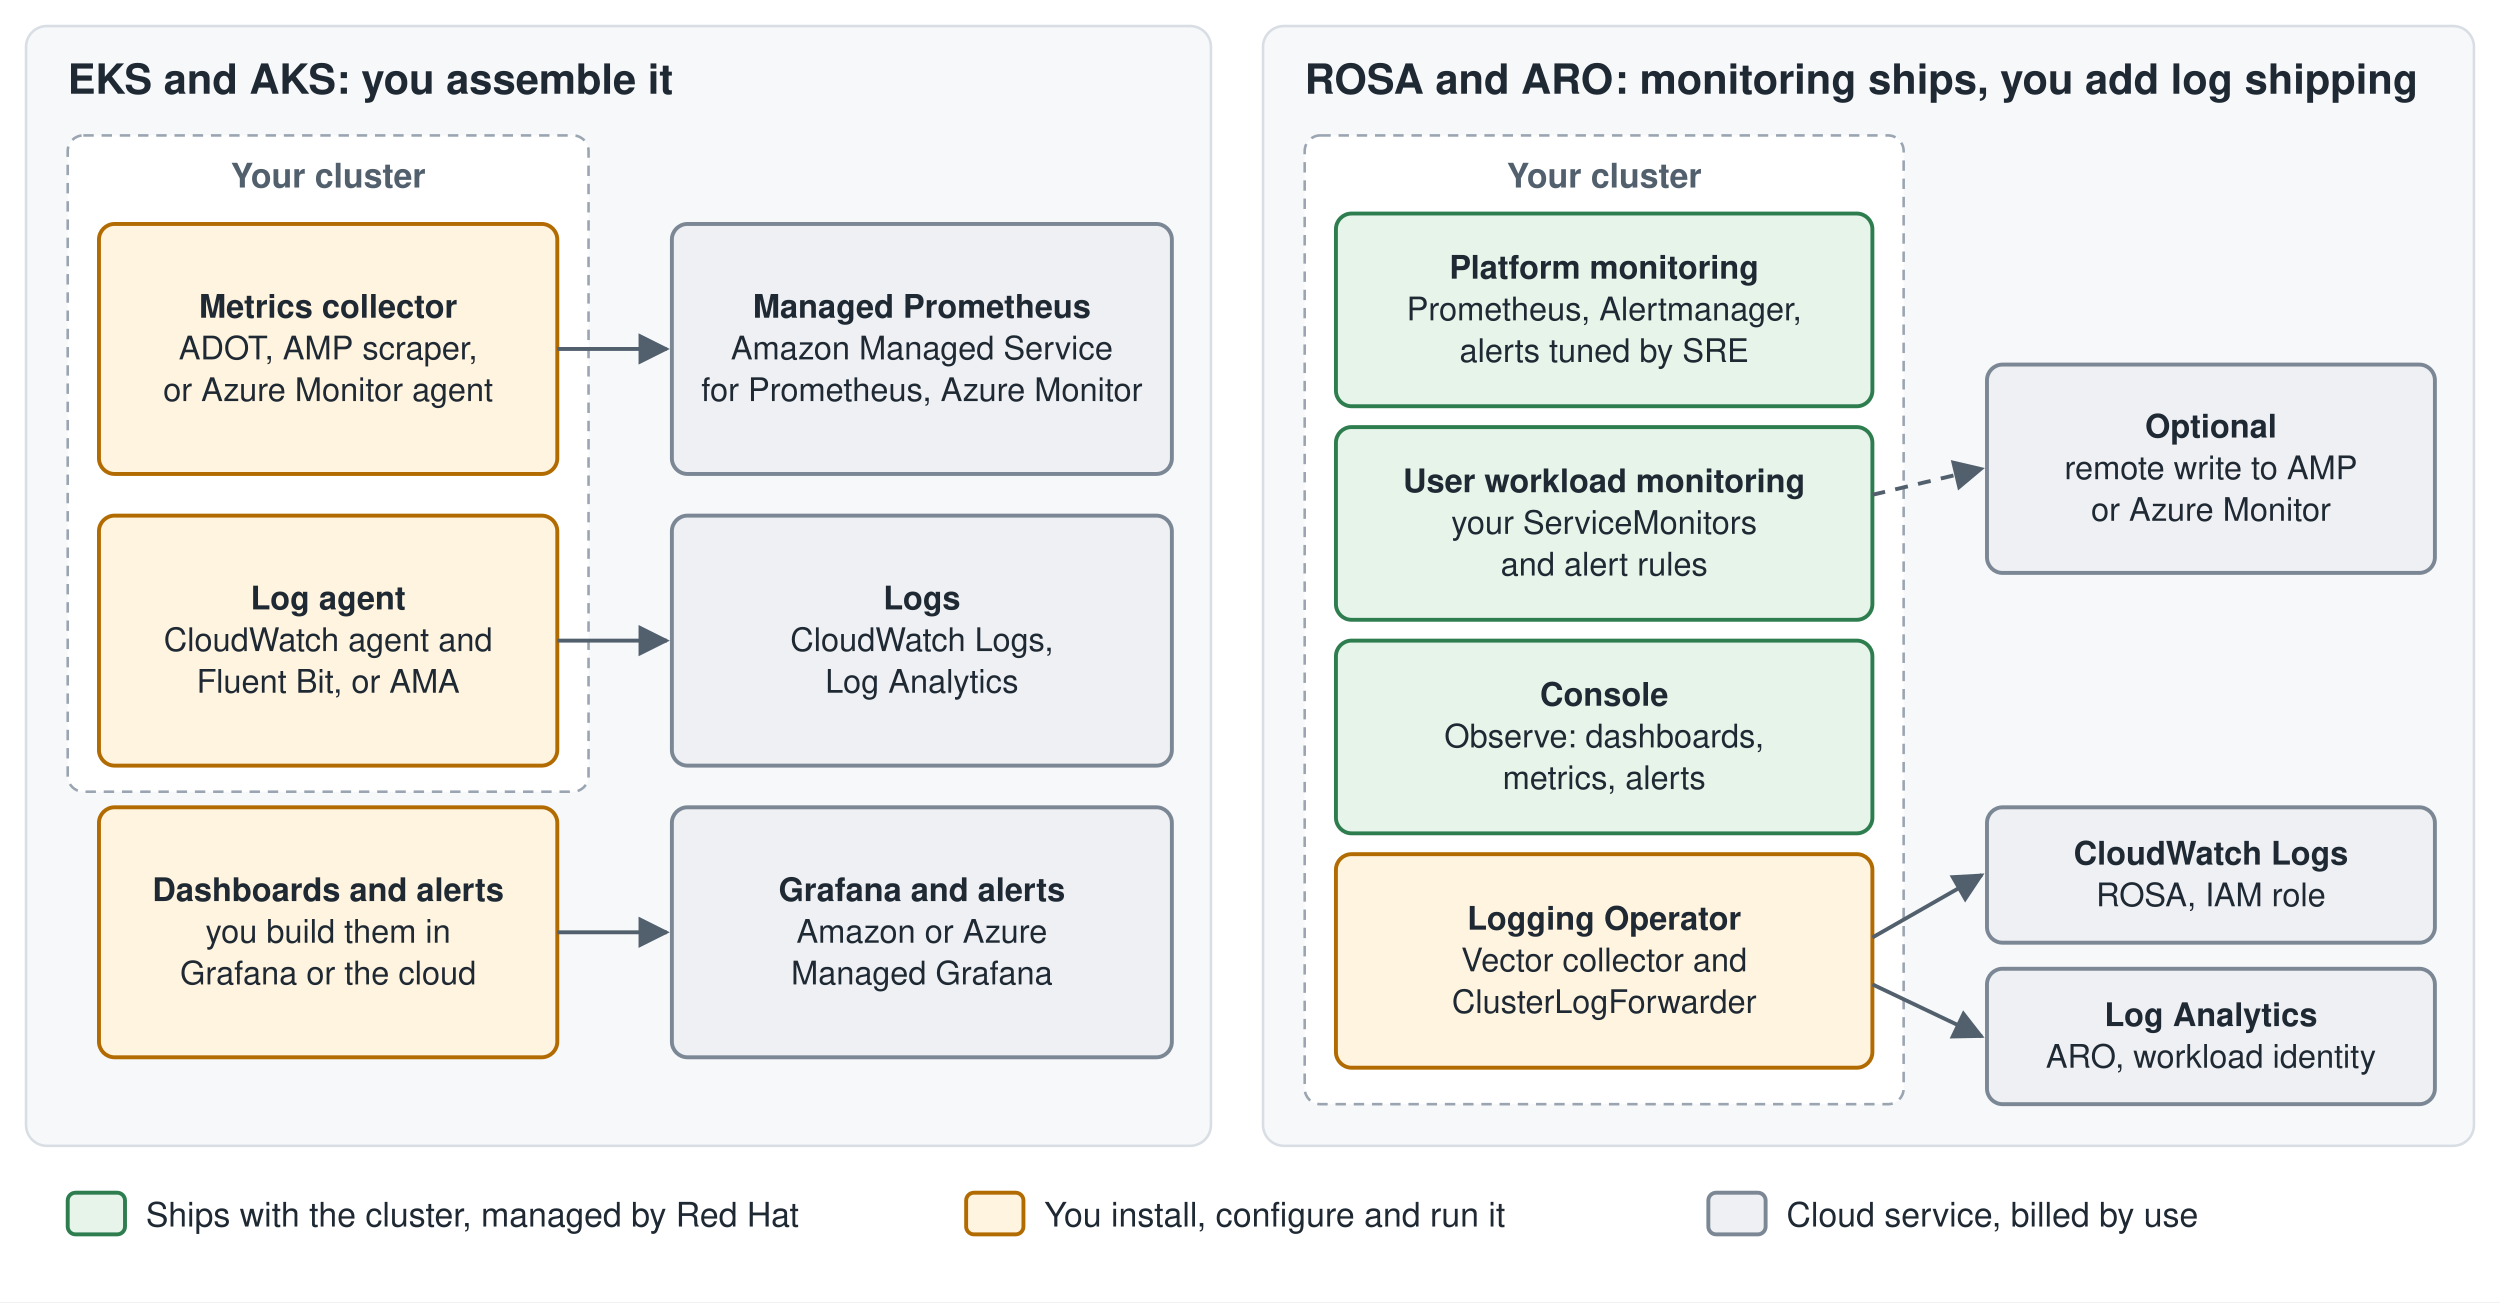
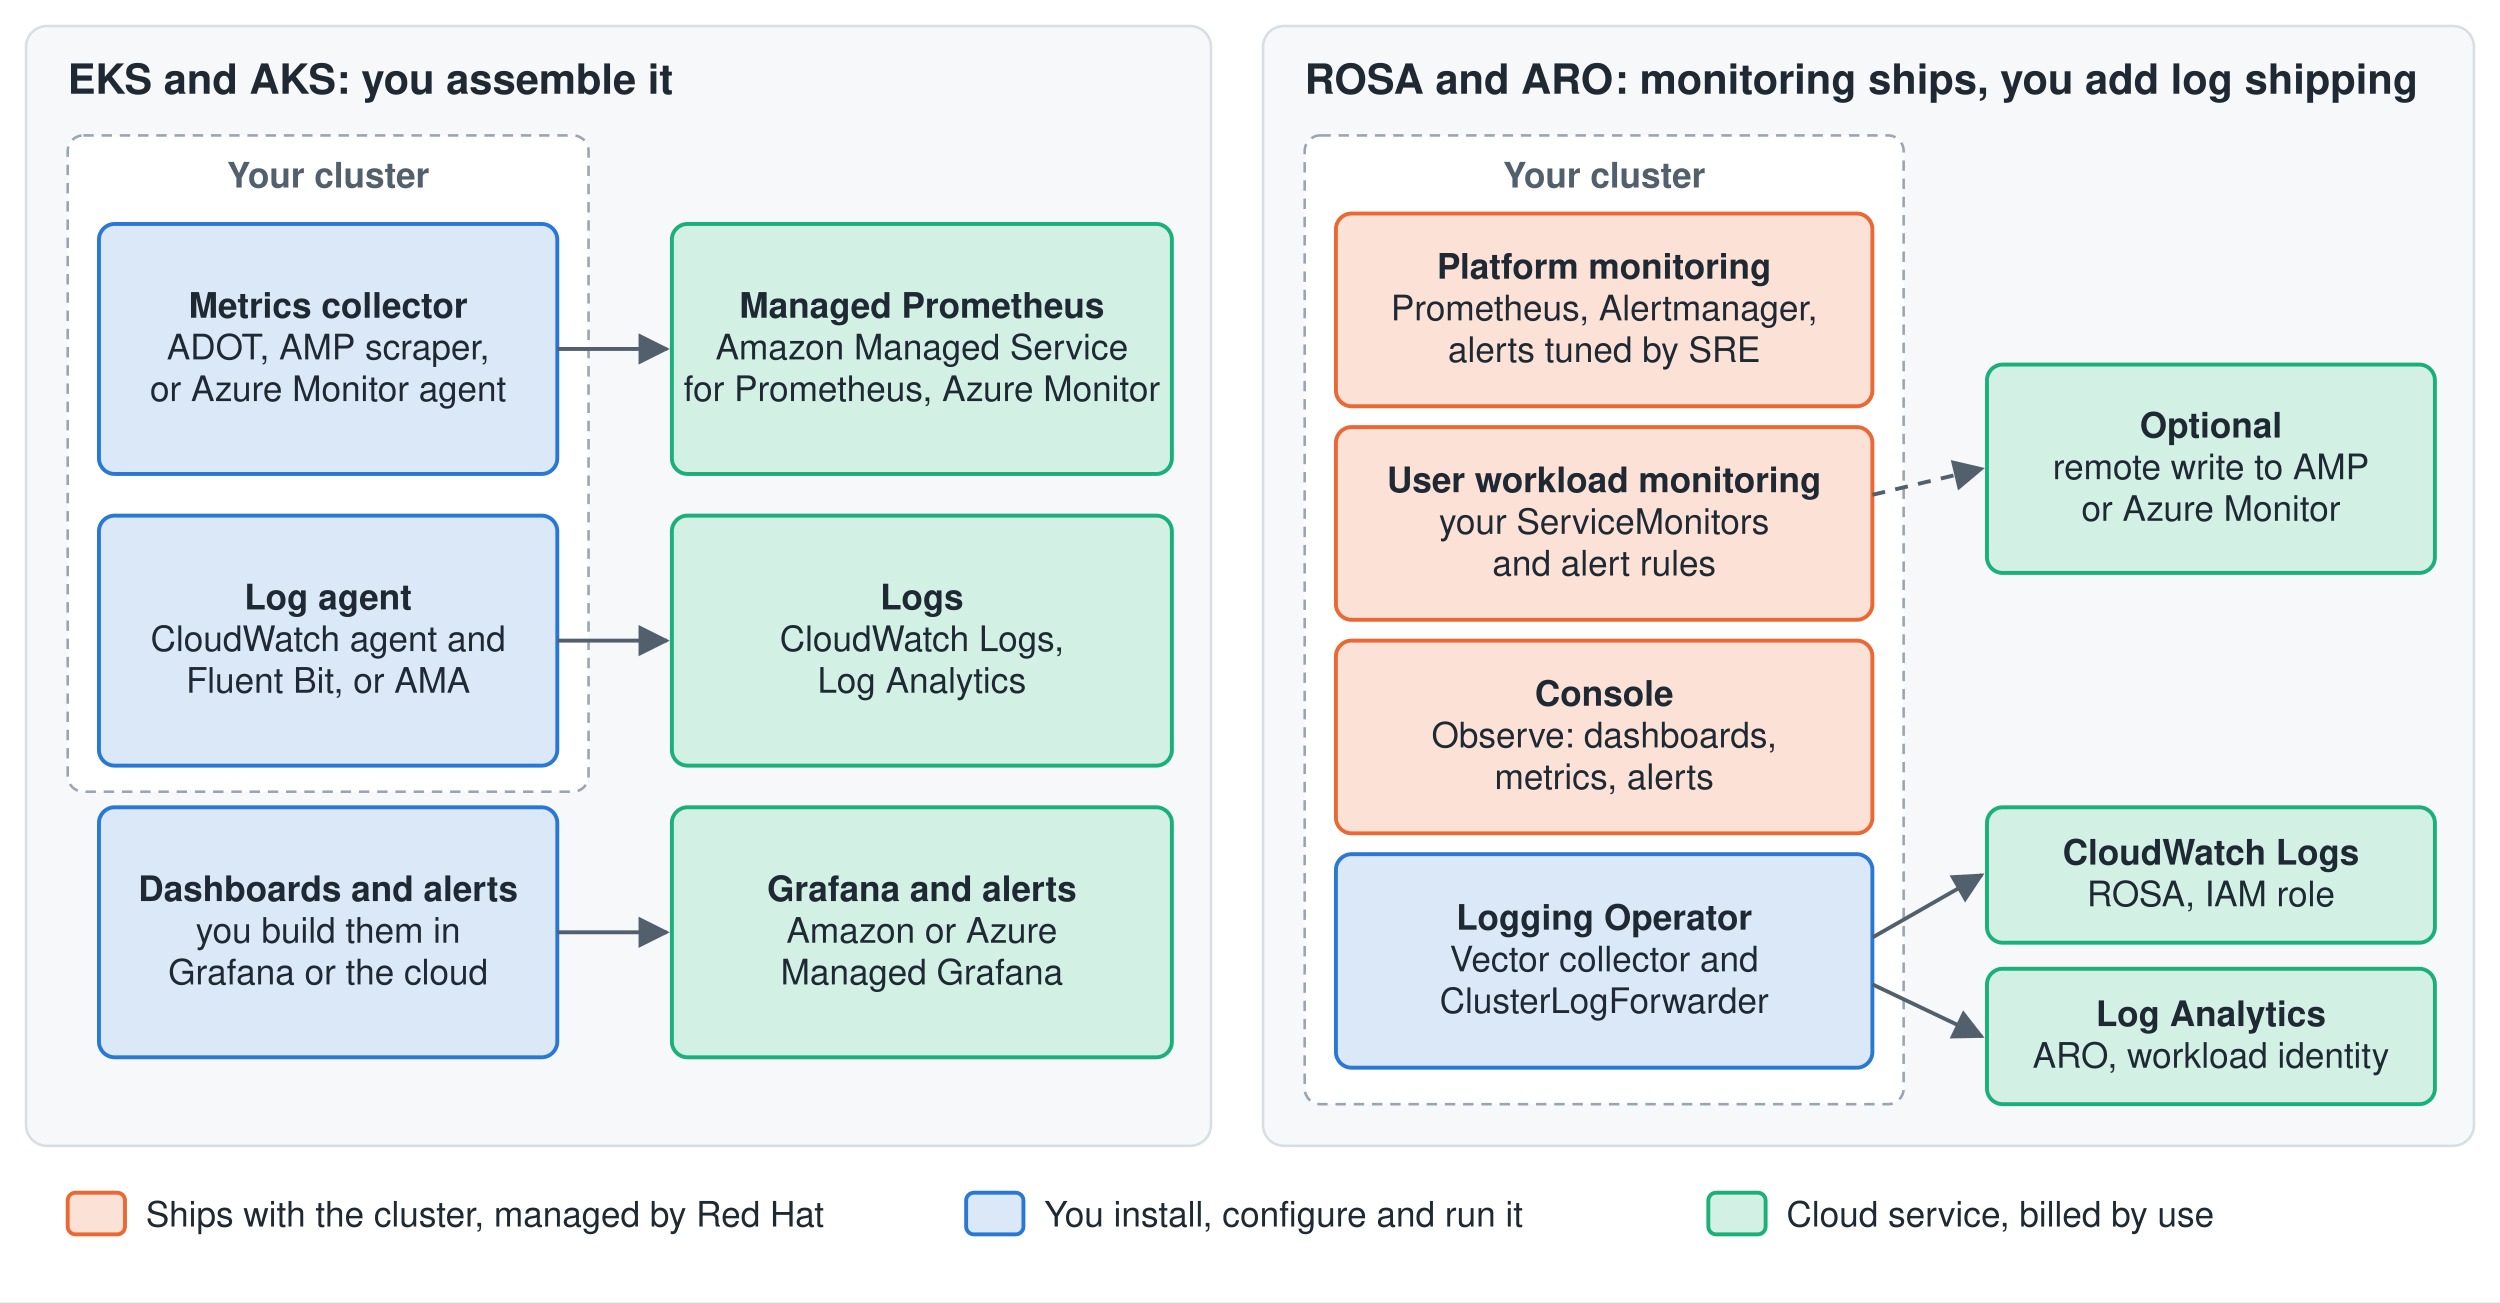
<svg xmlns="http://www.w3.org/2000/svg" width="960" height="500" viewBox="0 0 960 500" font-family="Red Hat Text, Helvetica, Arial, sans-serif">
  <defs>
    <marker id="a" viewBox="0 0 10 10" refX="9" refY="5" markerWidth="8" markerHeight="8" orient="auto">
      <path d="M0,0 L10,5 L0,10 z" fill="#52606d" />
    </marker>
  </defs>
  <rect x="0" y="0" width="960" height="500" fill="#ffffff" />
  <rect x="10" y="10" width="455" height="430" rx="8" fill="#f7f8fa" stroke="#d9dee5" />
  <text x="26" y="36" font-size="16" text-anchor="start" font-weight="bold" fill="#1f2933">EKS and AKS: you assemble it</text>
  <rect x="26" y="52" width="200" height="252" rx="6" fill="#ffffff" stroke="#9aa5b1" stroke-dasharray="4,3" />
-   <text x="126" y="72" font-size="13" text-anchor="middle" font-weight="bold" fill="#52606d">Your cluster</text>
-   <rect x="38" y="86" width="176" height="96" rx="6" fill="#fff4e0" stroke="#b26b00" stroke-width="1.5" />
-   <text x="126.0" y="122.0" font-size="12.5" text-anchor="middle" font-weight="bold" fill="#1f2933">Metrics collector</text>
-   <text x="126.0" y="138.0" font-size="12.5" text-anchor="middle" font-weight="normal" fill="#1f2933">ADOT, AMP scraper,</text>
-   <text x="126.0" y="154.0" font-size="12.5" text-anchor="middle" font-weight="normal" fill="#1f2933">or Azure Monitor agent</text>
-   <rect x="38" y="198" width="176" height="96" rx="6" fill="#fff4e0" stroke="#b26b00" stroke-width="1.5" />
-   <text x="126.0" y="234.0" font-size="12.5" text-anchor="middle" font-weight="bold" fill="#1f2933">Log agent</text>
-   <text x="126.0" y="250.0" font-size="12.5" text-anchor="middle" font-weight="normal" fill="#1f2933">CloudWatch agent and</text>
-   <text x="126.0" y="266.0" font-size="12.5" text-anchor="middle" font-weight="normal" fill="#1f2933">Fluent Bit, or AMA</text>
-   <rect x="38" y="310" width="176" height="96" rx="6" fill="#fff4e0" stroke="#b26b00" stroke-width="1.5" />
-   <text x="126.0" y="346.0" font-size="12.5" text-anchor="middle" font-weight="bold" fill="#1f2933">Dashboards and alerts</text>
-   <text x="126.0" y="362.0" font-size="12.5" text-anchor="middle" font-weight="normal" fill="#1f2933">you build them in</text>
-   <text x="126.0" y="378.0" font-size="12.5" text-anchor="middle" font-weight="normal" fill="#1f2933">Grafana or the cloud</text>
-   <rect x="258" y="86" width="192" height="96" rx="6" fill="#eef0f3" stroke="#7b8794" stroke-width="1.5" />
-   <text x="354.0" y="122.0" font-size="12.5" text-anchor="middle" font-weight="bold" fill="#1f2933">Managed Prometheus</text>
-   <text x="354.0" y="138.0" font-size="12.5" text-anchor="middle" font-weight="normal" fill="#1f2933">Amazon Managed Service</text>
-   <text x="354.0" y="154.0" font-size="12.5" text-anchor="middle" font-weight="normal" fill="#1f2933">for Prometheus, Azure Monitor</text>
-   <rect x="258" y="198" width="192" height="96" rx="6" fill="#eef0f3" stroke="#7b8794" stroke-width="1.5" />
-   <text x="354.0" y="234.0" font-size="12.5" text-anchor="middle" font-weight="bold" fill="#1f2933">Logs</text>
-   <text x="354.0" y="250.0" font-size="12.5" text-anchor="middle" font-weight="normal" fill="#1f2933">CloudWatch Logs,</text>
-   <text x="354.0" y="266.0" font-size="12.5" text-anchor="middle" font-weight="normal" fill="#1f2933">Log Analytics</text>
-   <rect x="258" y="310" width="192" height="96" rx="6" fill="#eef0f3" stroke="#7b8794" stroke-width="1.5" />
-   <text x="354.0" y="346.0" font-size="12.5" text-anchor="middle" font-weight="bold" fill="#1f2933">Grafana and alerts</text>
-   <text x="354.0" y="362.0" font-size="12.5" text-anchor="middle" font-weight="normal" fill="#1f2933">Amazon or Azure</text>
-   <text x="354.0" y="378.0" font-size="12.5" text-anchor="middle" font-weight="normal" fill="#1f2933">Managed Grafana</text>
+   <text x="126" y="72" font-size="13.5" text-anchor="middle" font-weight="bold" fill="#52606d">Your cluster</text>
+   <rect x="38" y="86" width="176" height="96" rx="6" fill="#dbe8f8" stroke="#2a78d6" stroke-width="1.5" />
+   <text x="126.0" y="122.0" font-size="13.5" text-anchor="middle" font-weight="bold" fill="#1f2933">Metrics collector</text>
+   <text x="126.0" y="138.0" font-size="13.5" text-anchor="middle" font-weight="normal" fill="#1f2933">ADOT, AMP scraper,</text>
+   <text x="126.0" y="154.0" font-size="13.5" text-anchor="middle" font-weight="normal" fill="#1f2933">or Azure Monitor agent</text>
+   <rect x="38" y="198" width="176" height="96" rx="6" fill="#dbe8f8" stroke="#2a78d6" stroke-width="1.5" />
+   <text x="126.0" y="234.0" font-size="13.5" text-anchor="middle" font-weight="bold" fill="#1f2933">Log agent</text>
+   <text x="126.0" y="250.0" font-size="13.5" text-anchor="middle" font-weight="normal" fill="#1f2933">CloudWatch agent and</text>
+   <text x="126.0" y="266.0" font-size="13.5" text-anchor="middle" font-weight="normal" fill="#1f2933">Fluent Bit, or AMA</text>
+   <rect x="38" y="310" width="176" height="96" rx="6" fill="#dbe8f8" stroke="#2a78d6" stroke-width="1.5" />
+   <text x="126.0" y="346.0" font-size="13.5" text-anchor="middle" font-weight="bold" fill="#1f2933">Dashboards and alerts</text>
+   <text x="126.0" y="362.0" font-size="13.5" text-anchor="middle" font-weight="normal" fill="#1f2933">you build them in</text>
+   <text x="126.0" y="378.0" font-size="13.5" text-anchor="middle" font-weight="normal" fill="#1f2933">Grafana or the cloud</text>
+   <rect x="258" y="86" width="192" height="96" rx="6" fill="#d3f0e5" stroke="#1baf7a" stroke-width="1.5" />
+   <text x="354.0" y="122.0" font-size="13.5" text-anchor="middle" font-weight="bold" fill="#1f2933">Managed Prometheus</text>
+   <text x="354.0" y="138.0" font-size="13.5" text-anchor="middle" font-weight="normal" fill="#1f2933">Amazon Managed Service</text>
+   <text x="354.0" y="154.0" font-size="13.5" text-anchor="middle" font-weight="normal" fill="#1f2933">for Prometheus, Azure Monitor</text>
+   <rect x="258" y="198" width="192" height="96" rx="6" fill="#d3f0e5" stroke="#1baf7a" stroke-width="1.5" />
+   <text x="354.0" y="234.0" font-size="13.5" text-anchor="middle" font-weight="bold" fill="#1f2933">Logs</text>
+   <text x="354.0" y="250.0" font-size="13.5" text-anchor="middle" font-weight="normal" fill="#1f2933">CloudWatch Logs,</text>
+   <text x="354.0" y="266.0" font-size="13.5" text-anchor="middle" font-weight="normal" fill="#1f2933">Log Analytics</text>
+   <rect x="258" y="310" width="192" height="96" rx="6" fill="#d3f0e5" stroke="#1baf7a" stroke-width="1.5" />
+   <text x="354.0" y="346.0" font-size="13.5" text-anchor="middle" font-weight="bold" fill="#1f2933">Grafana and alerts</text>
+   <text x="354.0" y="362.0" font-size="13.5" text-anchor="middle" font-weight="normal" fill="#1f2933">Amazon or Azure</text>
+   <text x="354.0" y="378.0" font-size="13.5" text-anchor="middle" font-weight="normal" fill="#1f2933">Managed Grafana</text>
  <line x1="214" y1="134" x2="256" y2="134" stroke="#52606d" stroke-width="1.5" marker-end="url(#a)" />
  <line x1="214" y1="246" x2="256" y2="246" stroke="#52606d" stroke-width="1.5" marker-end="url(#a)" />
  <line x1="214" y1="358" x2="256" y2="358" stroke="#52606d" stroke-width="1.5" marker-end="url(#a)" />
  <rect x="485" y="10" width="465" height="430" rx="8" fill="#f7f8fa" stroke="#d9dee5" />
  <text x="501" y="36" font-size="16" text-anchor="start" font-weight="bold" fill="#1f2933">ROSA and ARO: monitoring ships, you add log shipping</text>
  <rect x="501" y="52" width="230" height="372" rx="6" fill="#ffffff" stroke="#9aa5b1" stroke-dasharray="4,3" />
-   <text x="616" y="72" font-size="13" text-anchor="middle" font-weight="bold" fill="#52606d">Your cluster</text>
-   <rect x="513" y="82" width="206" height="74" rx="6" fill="#e6f4ea" stroke="#2e7d4f" stroke-width="1.5" />
-   <text x="616.0" y="107.0" font-size="12.5" text-anchor="middle" font-weight="bold" fill="#1f2933">Platform monitoring</text>
-   <text x="616.0" y="123.0" font-size="12.5" text-anchor="middle" font-weight="normal" fill="#1f2933">Prometheus, Alertmanager,</text>
-   <text x="616.0" y="139.0" font-size="12.5" text-anchor="middle" font-weight="normal" fill="#1f2933">alerts tuned by SRE</text>
-   <rect x="513" y="164" width="206" height="74" rx="6" fill="#e6f4ea" stroke="#2e7d4f" stroke-width="1.5" />
-   <text x="616.0" y="189.0" font-size="12.5" text-anchor="middle" font-weight="bold" fill="#1f2933">User workload monitoring</text>
-   <text x="616.0" y="205.0" font-size="12.5" text-anchor="middle" font-weight="normal" fill="#1f2933">your ServiceMonitors</text>
-   <text x="616.0" y="221.0" font-size="12.5" text-anchor="middle" font-weight="normal" fill="#1f2933">and alert rules</text>
-   <rect x="513" y="246" width="206" height="74" rx="6" fill="#e6f4ea" stroke="#2e7d4f" stroke-width="1.5" />
-   <text x="616.0" y="271.0" font-size="12.5" text-anchor="middle" font-weight="bold" fill="#1f2933">Console</text>
-   <text x="616.0" y="287.0" font-size="12.5" text-anchor="middle" font-weight="normal" fill="#1f2933">Observe: dashboards,</text>
-   <text x="616.0" y="303.0" font-size="12.5" text-anchor="middle" font-weight="normal" fill="#1f2933">metrics, alerts</text>
-   <rect x="513" y="328" width="206" height="82" rx="6" fill="#fff4e0" stroke="#b26b00" stroke-width="1.5" />
-   <text x="616.0" y="357.0" font-size="12.5" text-anchor="middle" font-weight="bold" fill="#1f2933">Logging Operator</text>
-   <text x="616.0" y="373.0" font-size="12.5" text-anchor="middle" font-weight="normal" fill="#1f2933">Vector collector and</text>
-   <text x="616.0" y="389.0" font-size="12.5" text-anchor="middle" font-weight="normal" fill="#1f2933">ClusterLogForwarder</text>
-   <rect x="763" y="310" width="172" height="52" rx="6" fill="#eef0f3" stroke="#7b8794" stroke-width="1.5" />
-   <text x="849.0" y="332.0" font-size="12.5" text-anchor="middle" font-weight="bold" fill="#1f2933">CloudWatch Logs</text>
-   <text x="849.0" y="348.0" font-size="12.5" text-anchor="middle" font-weight="normal" fill="#1f2933">ROSA, IAM role</text>
-   <rect x="763" y="372" width="172" height="52" rx="6" fill="#eef0f3" stroke="#7b8794" stroke-width="1.5" />
-   <text x="849.0" y="394.0" font-size="12.5" text-anchor="middle" font-weight="bold" fill="#1f2933">Log Analytics</text>
-   <text x="849.0" y="410.0" font-size="12.5" text-anchor="middle" font-weight="normal" fill="#1f2933">ARO, workload identity</text>
+   <text x="616" y="72" font-size="13.5" text-anchor="middle" font-weight="bold" fill="#52606d">Your cluster</text>
+   <rect x="513" y="82" width="206" height="74" rx="6" fill="#fbe1d6" stroke="#eb6834" stroke-width="1.5" />
+   <text x="616.0" y="107.0" font-size="13.5" text-anchor="middle" font-weight="bold" fill="#1f2933">Platform monitoring</text>
+   <text x="616.0" y="123.0" font-size="13.5" text-anchor="middle" font-weight="normal" fill="#1f2933">Prometheus, Alertmanager,</text>
+   <text x="616.0" y="139.0" font-size="13.5" text-anchor="middle" font-weight="normal" fill="#1f2933">alerts tuned by SRE</text>
+   <rect x="513" y="164" width="206" height="74" rx="6" fill="#fbe1d6" stroke="#eb6834" stroke-width="1.5" />
+   <text x="616.0" y="189.0" font-size="13.5" text-anchor="middle" font-weight="bold" fill="#1f2933">User workload monitoring</text>
+   <text x="616.0" y="205.0" font-size="13.5" text-anchor="middle" font-weight="normal" fill="#1f2933">your ServiceMonitors</text>
+   <text x="616.0" y="221.0" font-size="13.5" text-anchor="middle" font-weight="normal" fill="#1f2933">and alert rules</text>
+   <rect x="513" y="246" width="206" height="74" rx="6" fill="#fbe1d6" stroke="#eb6834" stroke-width="1.5" />
+   <text x="616.0" y="271.0" font-size="13.5" text-anchor="middle" font-weight="bold" fill="#1f2933">Console</text>
+   <text x="616.0" y="287.0" font-size="13.5" text-anchor="middle" font-weight="normal" fill="#1f2933">Observe: dashboards,</text>
+   <text x="616.0" y="303.0" font-size="13.5" text-anchor="middle" font-weight="normal" fill="#1f2933">metrics, alerts</text>
+   <rect x="513" y="328" width="206" height="82" rx="6" fill="#dbe8f8" stroke="#2a78d6" stroke-width="1.5" />
+   <text x="616.0" y="357.0" font-size="13.5" text-anchor="middle" font-weight="bold" fill="#1f2933">Logging Operator</text>
+   <text x="616.0" y="373.0" font-size="13.5" text-anchor="middle" font-weight="normal" fill="#1f2933">Vector collector and</text>
+   <text x="616.0" y="389.0" font-size="13.5" text-anchor="middle" font-weight="normal" fill="#1f2933">ClusterLogForwarder</text>
+   <rect x="763" y="310" width="172" height="52" rx="6" fill="#d3f0e5" stroke="#1baf7a" stroke-width="1.5" />
+   <text x="849.0" y="332.0" font-size="13.5" text-anchor="middle" font-weight="bold" fill="#1f2933">CloudWatch Logs</text>
+   <text x="849.0" y="348.0" font-size="13.5" text-anchor="middle" font-weight="normal" fill="#1f2933">ROSA, IAM role</text>
+   <rect x="763" y="372" width="172" height="52" rx="6" fill="#d3f0e5" stroke="#1baf7a" stroke-width="1.5" />
+   <text x="849.0" y="394.0" font-size="13.5" text-anchor="middle" font-weight="bold" fill="#1f2933">Log Analytics</text>
+   <text x="849.0" y="410.0" font-size="13.5" text-anchor="middle" font-weight="normal" fill="#1f2933">ARO, workload identity</text>
  <line x1="719" y1="360" x2="761" y2="336" stroke="#52606d" stroke-width="1.5" marker-end="url(#a)" />
  <line x1="719" y1="378" x2="761" y2="398" stroke="#52606d" stroke-width="1.5" marker-end="url(#a)" />
-   <rect x="763" y="140" width="172" height="80" rx="6" fill="#eef0f3" stroke="#7b8794" stroke-width="1.5" />
-   <text x="849.0" y="168.0" font-size="12.5" text-anchor="middle" font-weight="bold" fill="#1f2933">Optional</text>
-   <text x="849.0" y="184.0" font-size="12.5" text-anchor="middle" font-weight="normal" fill="#1f2933">remote write to AMP</text>
-   <text x="849.0" y="200.0" font-size="12.5" text-anchor="middle" font-weight="normal" fill="#1f2933">or Azure Monitor</text>
+   <rect x="763" y="140" width="172" height="80" rx="6" fill="#d3f0e5" stroke="#1baf7a" stroke-width="1.5" />
+   <text x="849.0" y="168.0" font-size="13.5" text-anchor="middle" font-weight="bold" fill="#1f2933">Optional</text>
+   <text x="849.0" y="184.0" font-size="13.5" text-anchor="middle" font-weight="normal" fill="#1f2933">remote write to AMP</text>
+   <text x="849.0" y="200.0" font-size="13.5" text-anchor="middle" font-weight="normal" fill="#1f2933">or Azure Monitor</text>
  <line x1="719" y1="190" x2="761" y2="180" stroke="#52606d" stroke-width="1.5" stroke-dasharray="5,4" marker-end="url(#a)" />
-   <rect x="26" y="458" width="22" height="16" rx="3" fill="#e6f4ea" stroke="#2e7d4f" stroke-width="1.5" />
-   <text x="56" y="471" font-size="13" text-anchor="start" font-weight="normal" fill="#1f2933">Ships with the cluster, managed by Red Hat</text>
-   <rect x="371" y="458" width="22" height="16" rx="3" fill="#fff4e0" stroke="#b26b00" stroke-width="1.5" />
-   <text x="401" y="471" font-size="13" text-anchor="start" font-weight="normal" fill="#1f2933">You install, configure and run it</text>
-   <rect x="656" y="458" width="22" height="16" rx="3" fill="#eef0f3" stroke="#7b8794" stroke-width="1.5" />
-   <text x="686" y="471" font-size="13" text-anchor="start" font-weight="normal" fill="#1f2933">Cloud service, billed by use</text>
+   <rect x="26" y="458" width="22" height="16" rx="3" fill="#fbe1d6" stroke="#eb6834" stroke-width="1.5" />
+   <text x="56" y="471" font-size="13.5" text-anchor="start" font-weight="normal" fill="#1f2933">Ships with the cluster, managed by Red Hat</text>
+   <rect x="371" y="458" width="22" height="16" rx="3" fill="#dbe8f8" stroke="#2a78d6" stroke-width="1.5" />
+   <text x="401" y="471" font-size="13.5" text-anchor="start" font-weight="normal" fill="#1f2933">You install, configure and run it</text>
+   <rect x="656" y="458" width="22" height="16" rx="3" fill="#d3f0e5" stroke="#1baf7a" stroke-width="1.5" />
+   <text x="686" y="471" font-size="13.5" text-anchor="start" font-weight="normal" fill="#1f2933">Cloud service, billed by use</text>
</svg>
